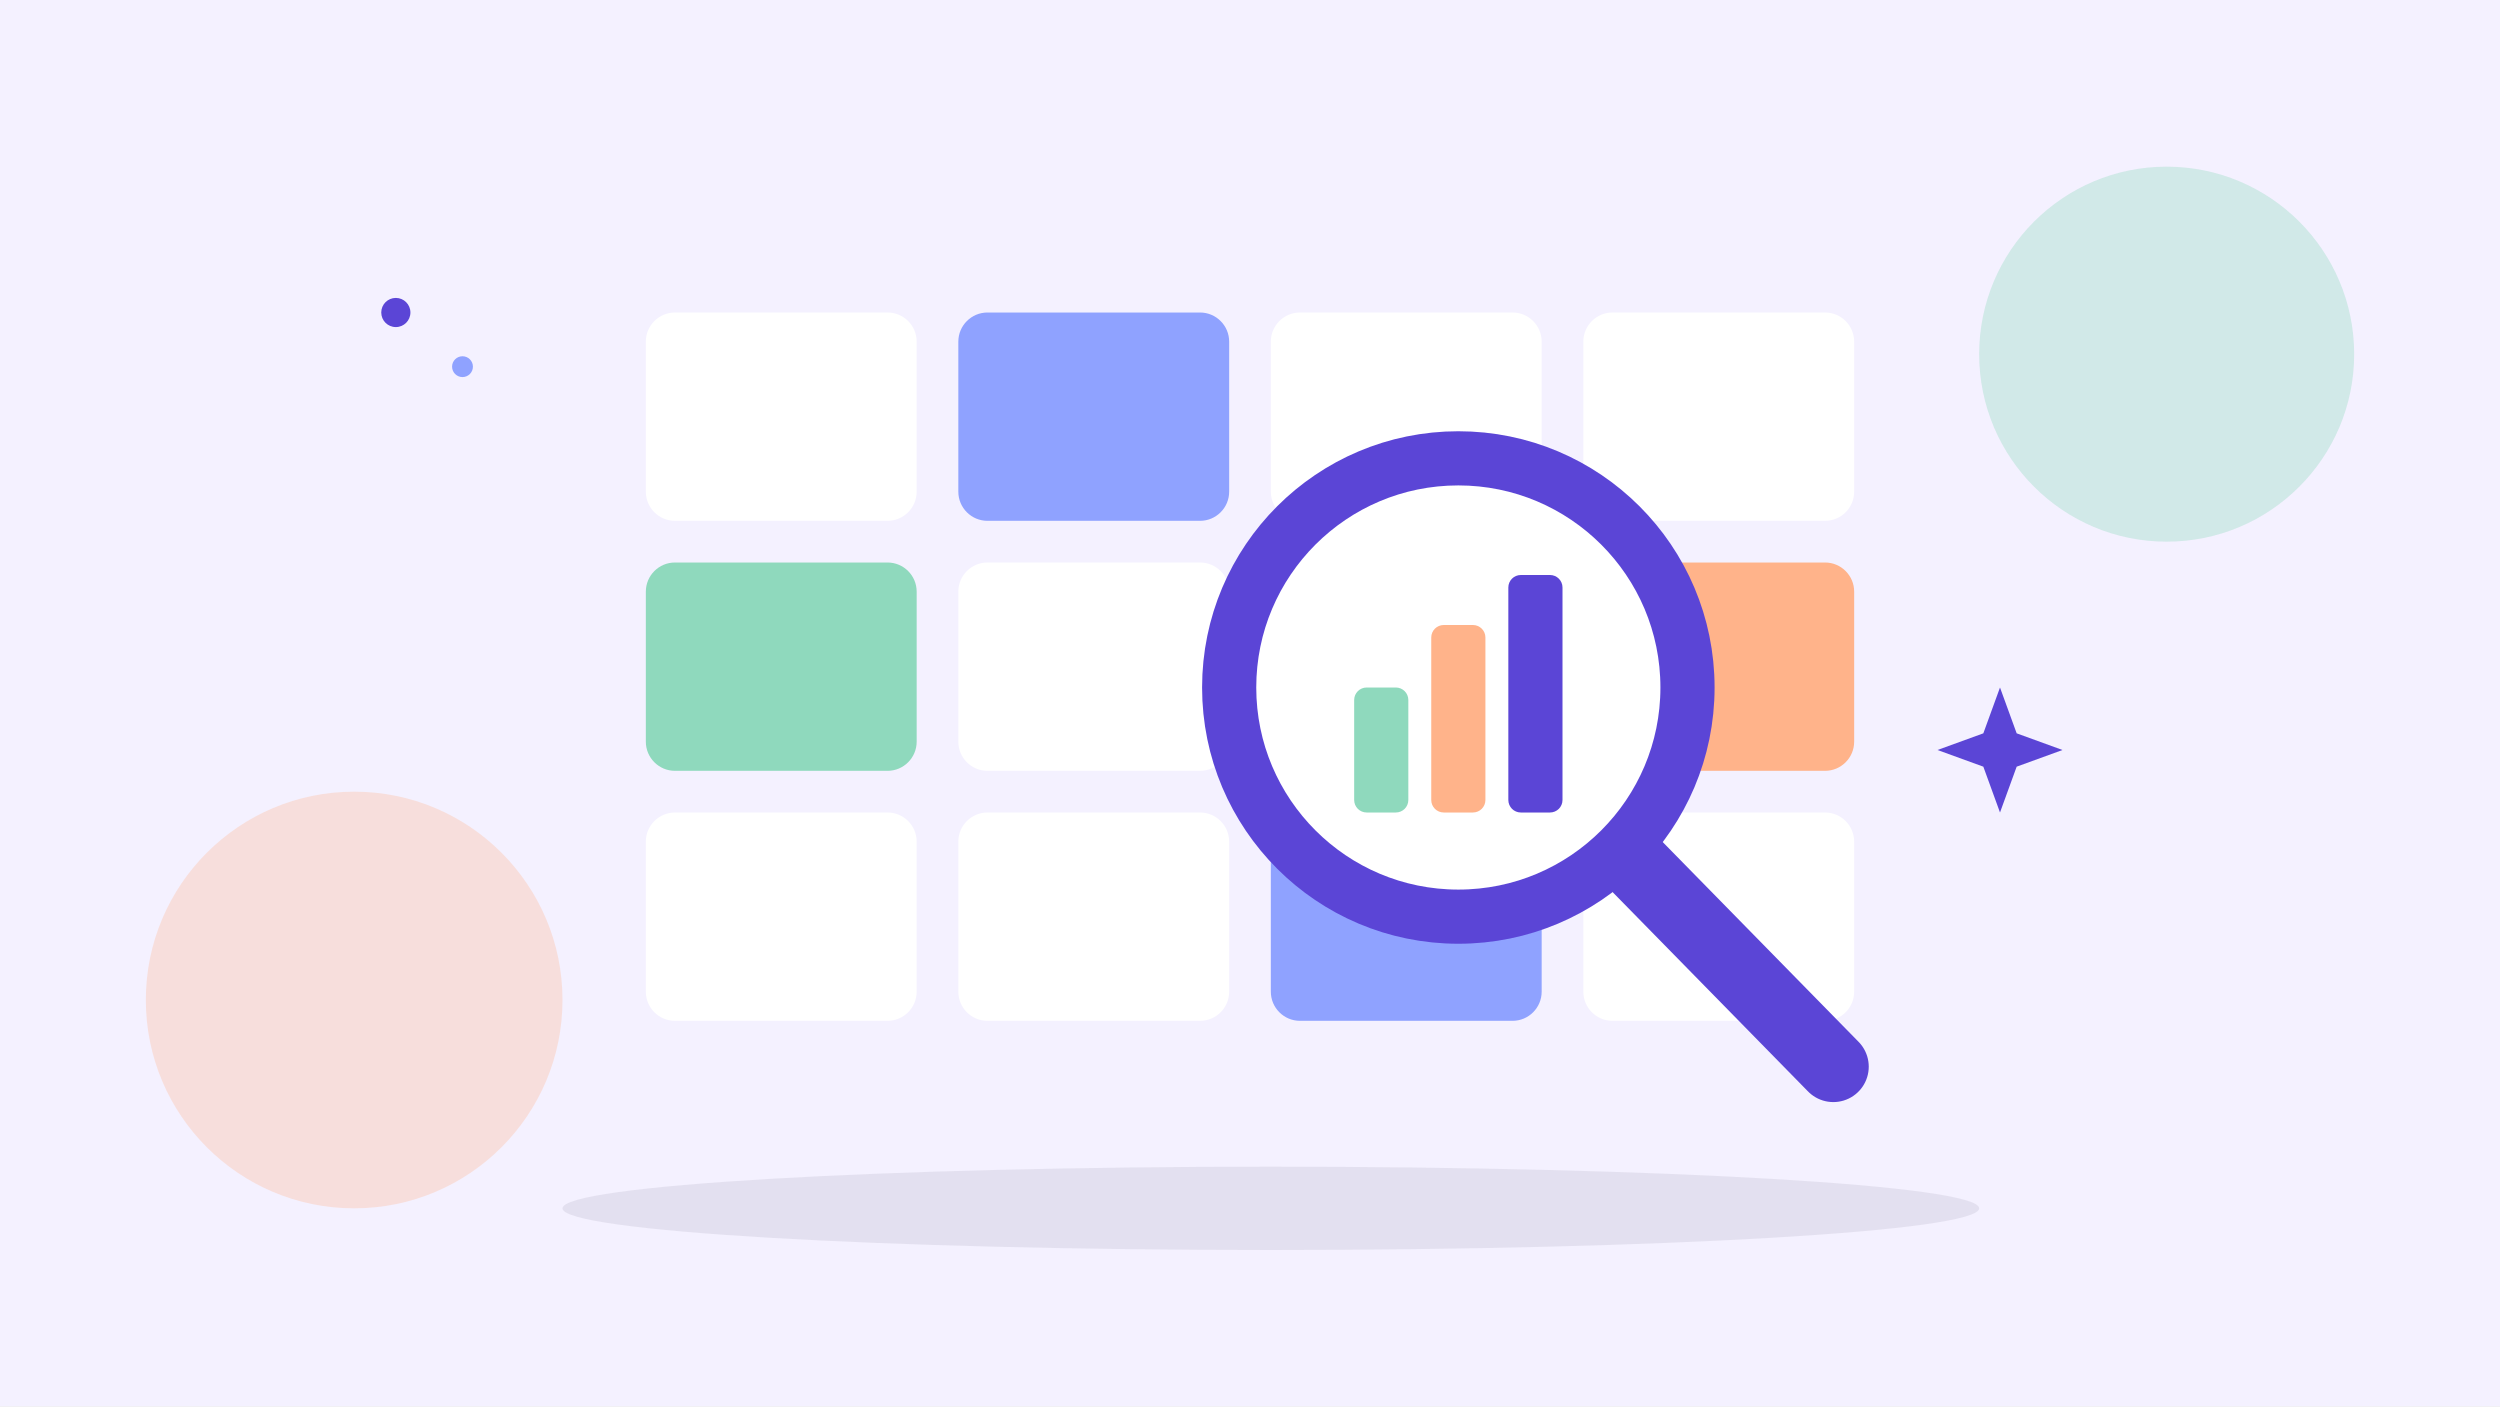
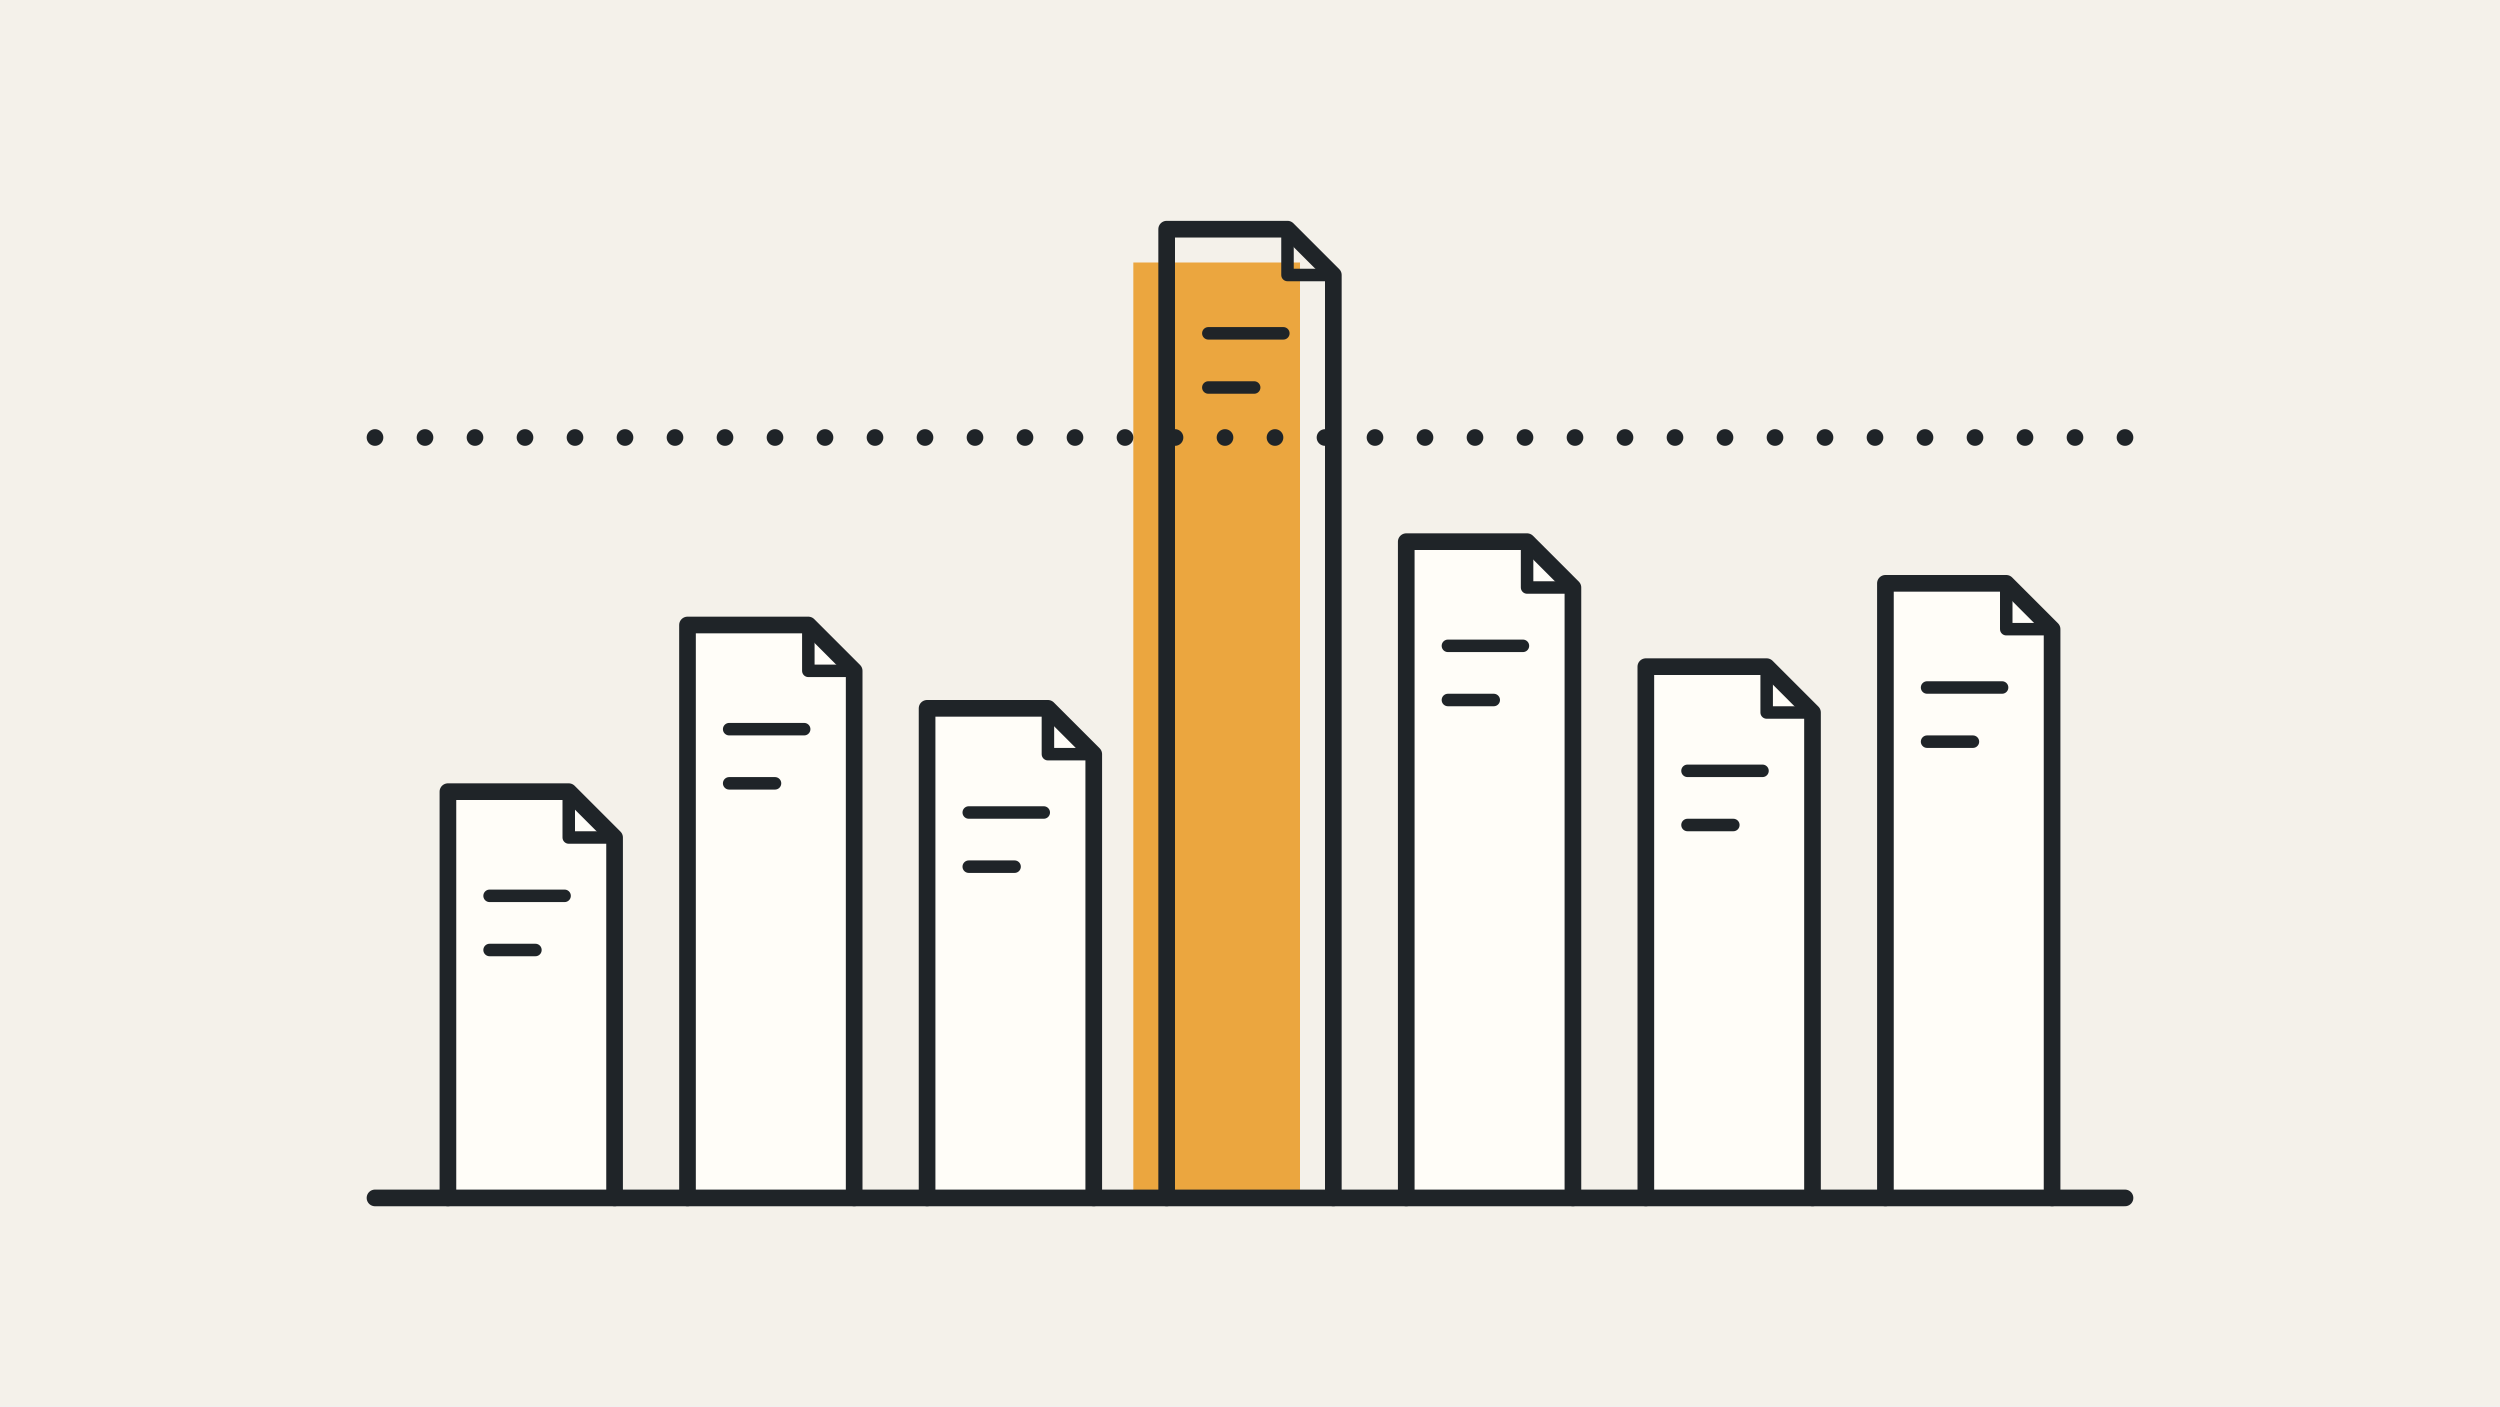
<svg xmlns="http://www.w3.org/2000/svg" viewBox="0 0 1200 675" width="1200" height="675">
-   <rect width="1200" height="675" fill="#f4f1ff" />
-   <circle cx="170" cy="480" r="100" fill="#ffb38a" opacity="0.3" />
-   <circle cx="1040" cy="170" r="90" fill="#8fd9bd" opacity="0.35" />
-   <circle cx="190" cy="150" r="7" fill="#5b45d6" />
-   <circle cx="222" cy="176" r="5" fill="#8fa2ff" />
-   <ellipse cx="610" cy="580" rx="340" ry="20" fill="#1f1b3a" opacity="0.08" />
-   <rect x="310" y="150" width="130" height="100" rx="14" fill="#ffffff" />
-   <rect x="460" y="150" width="130" height="100" rx="14" fill="#8fa2ff" />
-   <rect x="610" y="150" width="130" height="100" rx="14" fill="#ffffff" />
-   <rect x="760" y="150" width="130" height="100" rx="14" fill="#ffffff" />
-   <rect x="310" y="270" width="130" height="100" rx="14" fill="#8fd9bd" />
-   <rect x="460" y="270" width="130" height="100" rx="14" fill="#ffffff" />
-   <rect x="610" y="270" width="130" height="100" rx="14" fill="#ffffff" />
-   <rect x="760" y="270" width="130" height="100" rx="14" fill="#ffb38a" />
-   <rect x="310" y="390" width="130" height="100" rx="14" fill="#ffffff" />
-   <rect x="460" y="390" width="130" height="100" rx="14" fill="#ffffff" />
-   <rect x="610" y="390" width="130" height="100" rx="14" fill="#8fa2ff" />
-   <rect x="760" y="390" width="130" height="100" rx="14" fill="#ffffff" />
-   <line x1="780" y1="410" x2="880" y2="512" stroke="#5b45d6" stroke-width="34" stroke-linecap="round" />
-   <circle cx="700" cy="330" r="98" fill="#ffffff" />
-   <rect x="650" y="330" width="26" height="60" rx="6" fill="#8fd9bd" />
-   <rect x="687" y="300" width="26" height="90" rx="6" fill="#ffb38a" />
-   <rect x="724" y="276" width="26" height="114" rx="6" fill="#5b45d6" />
-   <circle cx="700" cy="330" r="110" fill="none" stroke="#5b45d6" stroke-width="26" />
-   <path d="M960 330 L968 352 L990 360 L968 368 L960 390 L952 368 L930 360 L952 352 Z" fill="#5b45d6" />
+   <rect width="1200" height="675" fill="#f4f1ea" />
+   <rect x="544" y="126" width="80" height="449" fill="#eba63f" />
+   <g fill="none" stroke="#1f2428" stroke-width="8" stroke-linecap="round" stroke-linejoin="round">
+     <path stroke-dasharray="0 24" d="M180 210H1020" />
+     <g fill="#fffdf8">
+       <path d="M215 575V380h58l22 22v173M330 575V300h58l22 22v253M445 575V340h58l22 22v213M675 575V260h58l22 22v293M790 575V320h58l22 22v233M905 575V280h58l22 22v273" />
+     </g>
+     <path d="M560 575V110h58l22 22v443" />
+     <path stroke-width="6" d="M273 380v22h22M388 300v22h22M503 340v22h22M618 110v22h22M733 260v22h22M848 320v22h22M963 280v22h22M235 430h36M235 456h22M350 350h36M350 376h22M465 390h36M465 416h22M580 160h36M580 186h22M695 310h36M695 336h22M810 370h36M810 396h22M925 330h36M925 356h22" />
+     <path d="M180 575H1020" />
+   </g>
</svg>
